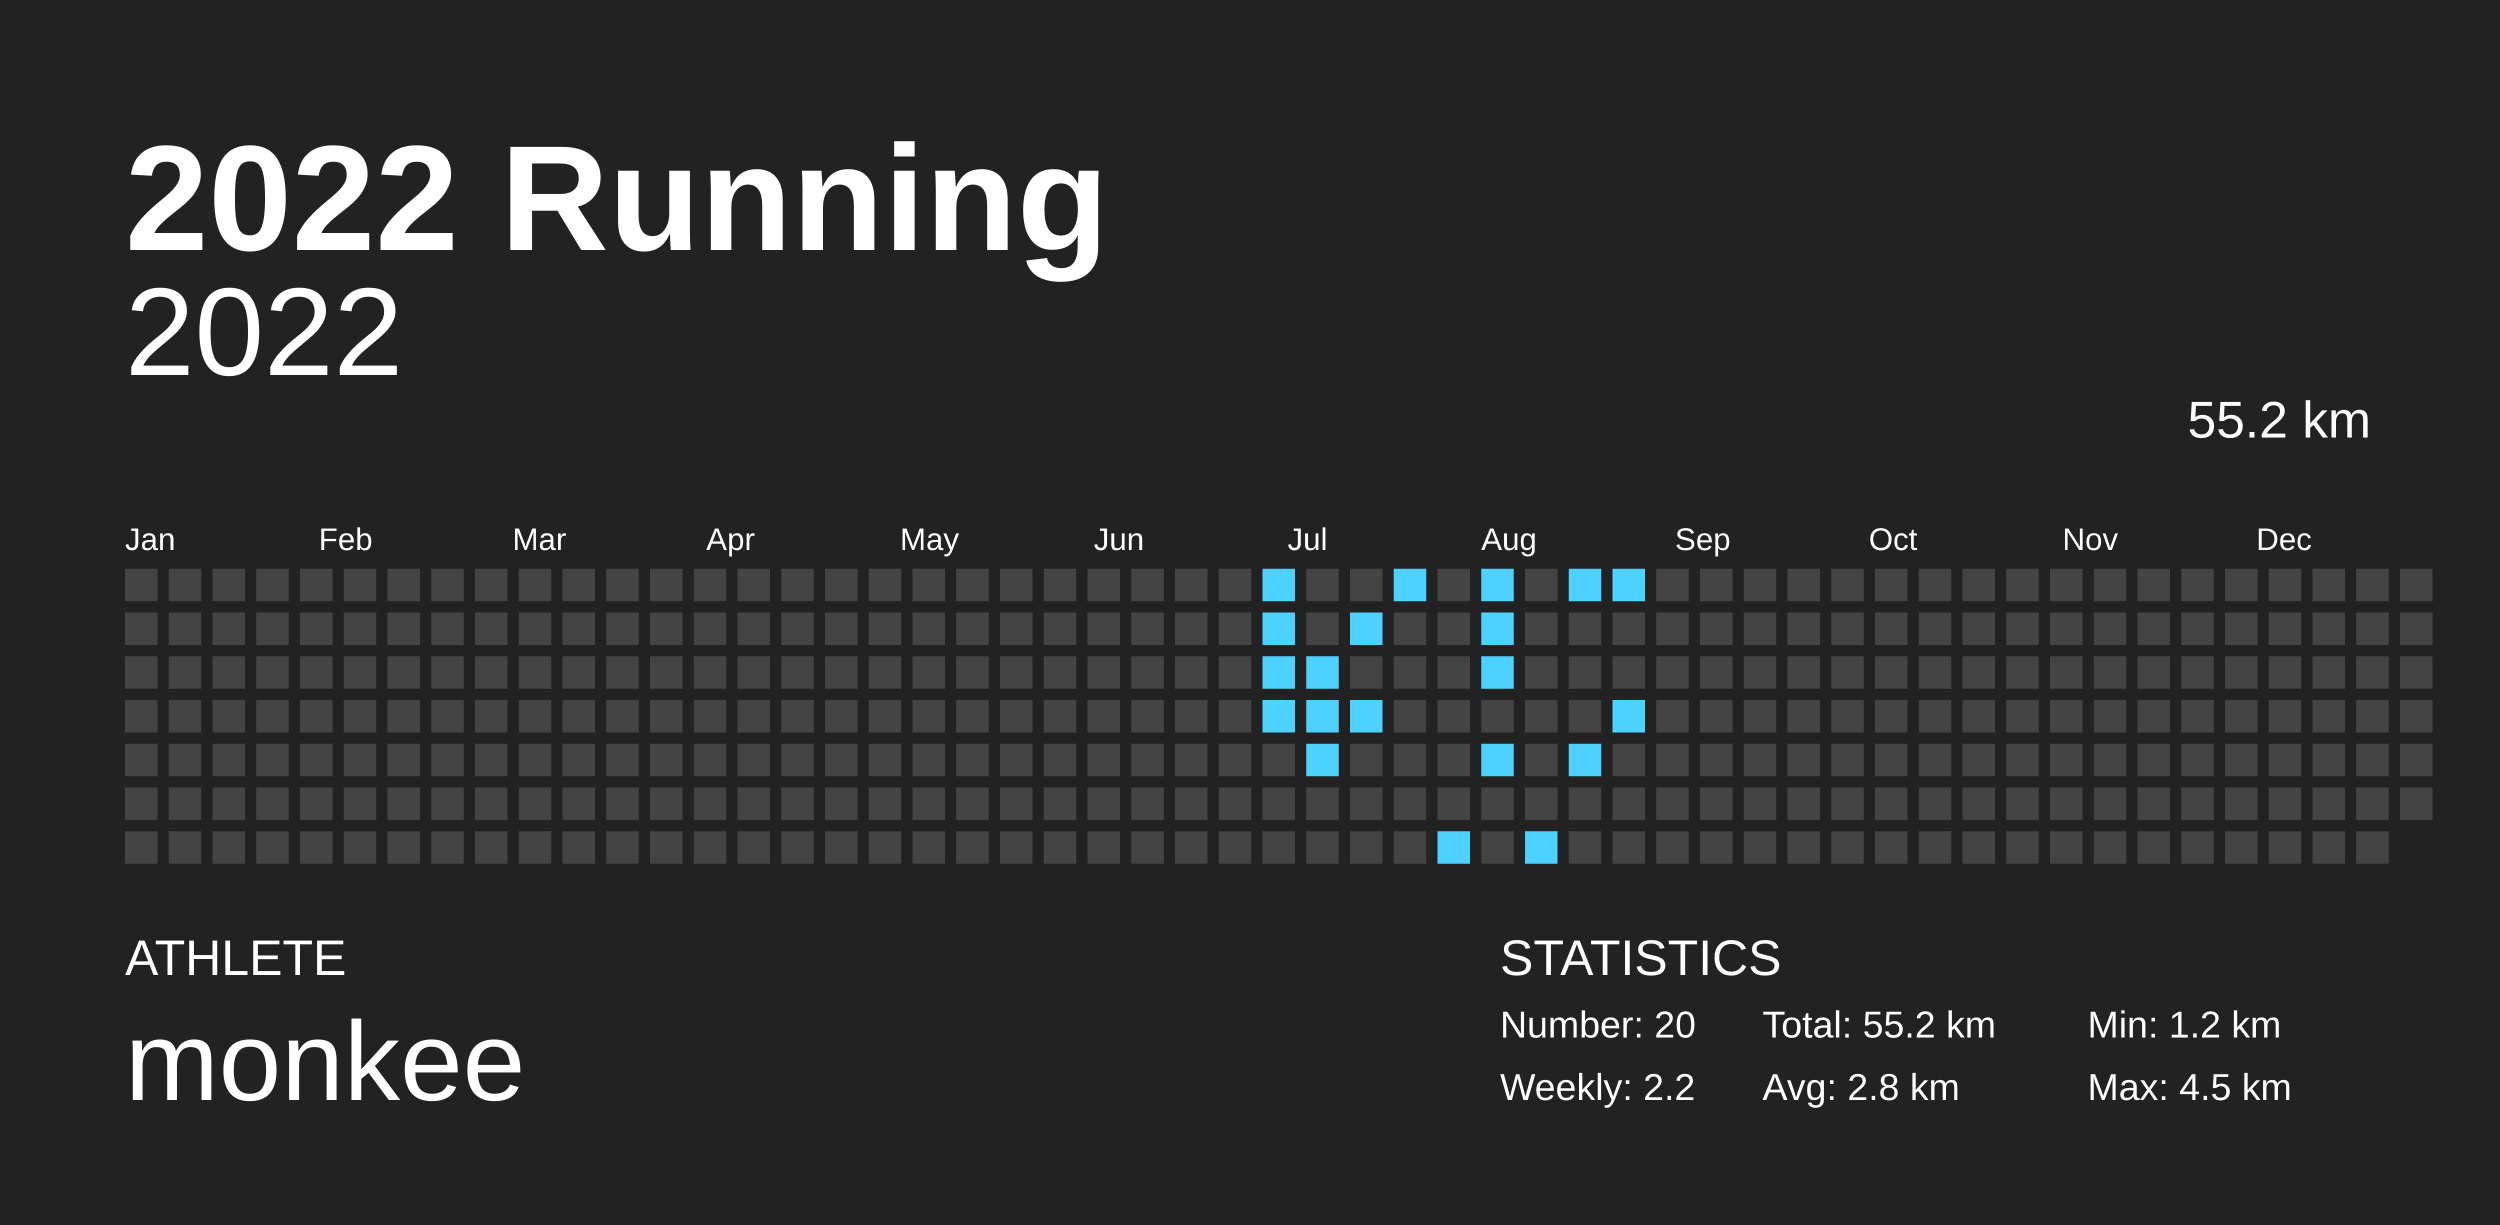
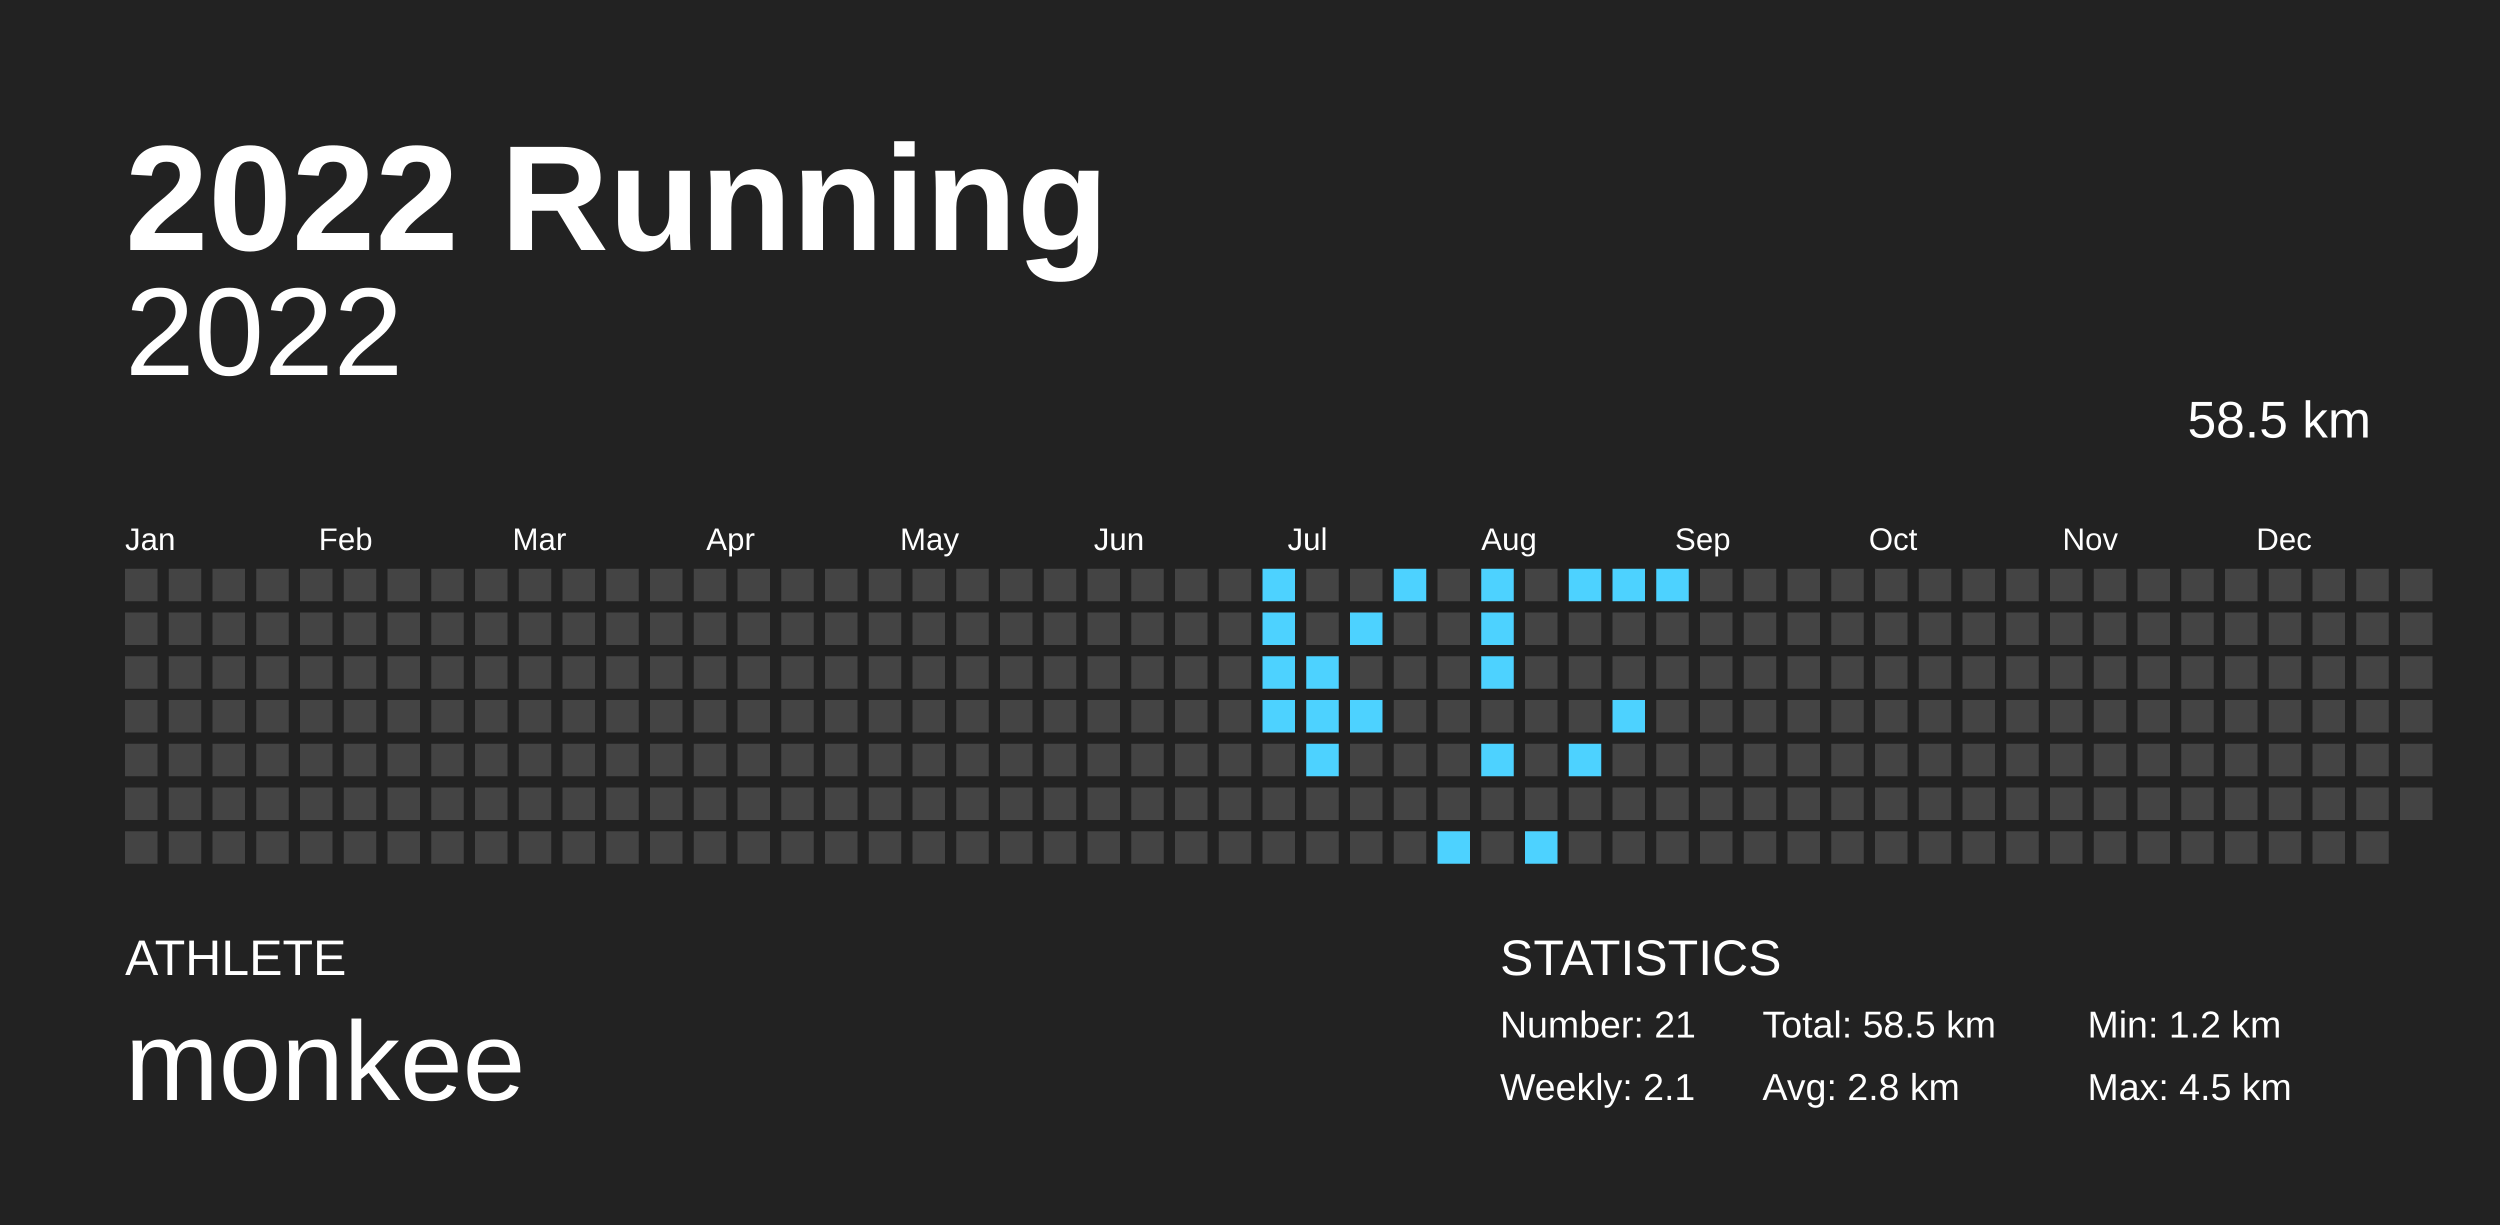
<svg xmlns="http://www.w3.org/2000/svg" baseProfile="full" height="98mm" version="1.1" viewBox="0,0,200,98" width="200mm">
  <defs />
  <rect fill="#222222" height="98" width="200" x="0" y="0" />
  <text fill="#FFFFFF" style="font-size:12px; font-family:Arial; font-weight:bold;" x="10" y="20">2022 Running</text>
  <text fill="#FFFFFF" style="font-size:4px; font-family:Arial" x="10" y="78">ATHLETE</text>
  <text fill="#FFFFFF" style="font-size:9px; font-family:Arial" x="10" y="88">monkee</text>
  <text fill="#FFFFFF" style="font-size:4px; font-family:Arial" x="120" y="78">STATISTICS</text>
-   <text fill="#FFFFFF" style="font-size:3px; font-family:Arial" x="120" y="83">Number: 20</text>
-   <text fill="#FFFFFF" style="font-size:3px; font-family:Arial" x="120" y="88">Weekly: 2.2</text>
-   <text fill="#FFFFFF" style="font-size:3px; font-family:Arial" x="141" y="83">Total: 55.2 km</text>
+   <text fill="#FFFFFF" style="font-size:3px; font-family:Arial" x="120" y="83">Number: 21</text>
+   <text fill="#FFFFFF" style="font-size:3px; font-family:Arial" x="120" y="88">Weekly: 2.1</text>
+   <text fill="#FFFFFF" style="font-size:3px; font-family:Arial" x="141" y="83">Total: 58.5 km</text>
  <text fill="#FFFFFF" style="font-size:3px; font-family:Arial" x="141" y="88">Avg: 2.8 km</text>
  <text fill="#FFFFFF" style="font-size:3px; font-family:Arial" x="167" y="83">Min: 1.2 km</text>
  <text fill="#FFFFFF" style="font-size:3px; font-family:Arial" x="167" y="88">Max: 4.5 km</text>
  <text alignment-baseline="hanging" fill="#FFFFFF" style="font-size:10.0px; font-family:Arial;" x="10" y="30">2022</text>
-   <text alignment-baseline="hanging" fill="#FFFFFF" style="font-size:4.125px; font-family:Arial;" x="175" y="35">55.2 km</text>
+   <text alignment-baseline="hanging" fill="#FFFFFF" style="font-size:4.125px; font-family:Arial;" x="175" y="35">58.5 km</text>
  <text fill="#FFFFFF" style="font-size:2.5px; font-family:Arial" x="10.0" y="44">Jan</text>
  <text fill="#FFFFFF" style="font-size:2.5px; font-family:Arial" x="25.5" y="44">Feb</text>
  <text fill="#FFFFFF" style="font-size:2.5px; font-family:Arial" x="41.0" y="44">Mar</text>
  <text fill="#FFFFFF" style="font-size:2.5px; font-family:Arial" x="56.5" y="44">Apr</text>
  <text fill="#FFFFFF" style="font-size:2.5px; font-family:Arial" x="72.0" y="44">May</text>
  <text fill="#FFFFFF" style="font-size:2.5px; font-family:Arial" x="87.5" y="44">Jun</text>
  <text fill="#FFFFFF" style="font-size:2.5px; font-family:Arial" x="103.0" y="44">Jul</text>
  <text fill="#FFFFFF" style="font-size:2.5px; font-family:Arial" x="118.5" y="44">Aug</text>
  <text fill="#FFFFFF" style="font-size:2.5px; font-family:Arial" x="134.0" y="44">Sep</text>
  <text fill="#FFFFFF" style="font-size:2.5px; font-family:Arial" x="149.5" y="44">Oct</text>
  <text fill="#FFFFFF" style="font-size:2.5px; font-family:Arial" x="165.0" y="44">Nov</text>
  <text fill="#FFFFFF" style="font-size:2.5px; font-family:Arial" x="180.5" y="44">Dec</text>
  <rect fill="#444444" height="2.6" width="2.6" x="10.0" y="45.5" />
  <rect fill="#444444" height="2.6" width="2.6" x="10.0" y="49.0" />
  <rect fill="#444444" height="2.6" width="2.6" x="10.0" y="52.5" />
  <rect fill="#444444" height="2.6" width="2.6" x="10.0" y="56.0" />
  <rect fill="#444444" height="2.6" width="2.6" x="10.0" y="59.5" />
  <rect fill="#444444" height="2.6" width="2.6" x="10.0" y="63.0" />
  <rect fill="#444444" height="2.6" width="2.6" x="10.0" y="66.5" />
  <rect fill="#444444" height="2.6" width="2.6" x="13.5" y="45.5" />
  <rect fill="#444444" height="2.6" width="2.6" x="13.5" y="49.0" />
  <rect fill="#444444" height="2.6" width="2.6" x="13.5" y="52.5" />
  <rect fill="#444444" height="2.6" width="2.6" x="13.5" y="56.0" />
  <rect fill="#444444" height="2.6" width="2.6" x="13.5" y="59.5" />
  <rect fill="#444444" height="2.6" width="2.6" x="13.5" y="63.0" />
  <rect fill="#444444" height="2.6" width="2.6" x="13.5" y="66.5" />
  <rect fill="#444444" height="2.6" width="2.6" x="17.0" y="45.5" />
  <rect fill="#444444" height="2.6" width="2.6" x="17.0" y="49.0" />
  <rect fill="#444444" height="2.6" width="2.6" x="17.0" y="52.5" />
  <rect fill="#444444" height="2.6" width="2.6" x="17.0" y="56.0" />
  <rect fill="#444444" height="2.6" width="2.6" x="17.0" y="59.5" />
  <rect fill="#444444" height="2.6" width="2.6" x="17.0" y="63.0" />
  <rect fill="#444444" height="2.6" width="2.6" x="17.0" y="66.5" />
  <rect fill="#444444" height="2.6" width="2.6" x="20.5" y="45.5" />
  <rect fill="#444444" height="2.6" width="2.6" x="20.5" y="49.0" />
  <rect fill="#444444" height="2.6" width="2.6" x="20.5" y="52.5" />
  <rect fill="#444444" height="2.6" width="2.6" x="20.5" y="56.0" />
  <rect fill="#444444" height="2.6" width="2.6" x="20.5" y="59.5" />
  <rect fill="#444444" height="2.6" width="2.6" x="20.5" y="63.0" />
  <rect fill="#444444" height="2.6" width="2.6" x="20.5" y="66.5" />
  <rect fill="#444444" height="2.6" width="2.6" x="24.0" y="45.5" />
  <rect fill="#444444" height="2.6" width="2.6" x="24.0" y="49.0" />
  <rect fill="#444444" height="2.6" width="2.6" x="24.0" y="52.5" />
  <rect fill="#444444" height="2.6" width="2.6" x="24.0" y="56.0" />
  <rect fill="#444444" height="2.6" width="2.6" x="24.0" y="59.5" />
  <rect fill="#444444" height="2.6" width="2.6" x="24.0" y="63.0" />
  <rect fill="#444444" height="2.6" width="2.6" x="24.0" y="66.5" />
  <rect fill="#444444" height="2.6" width="2.6" x="27.5" y="45.5" />
  <rect fill="#444444" height="2.6" width="2.6" x="27.5" y="49.0" />
  <rect fill="#444444" height="2.6" width="2.6" x="27.5" y="52.5" />
  <rect fill="#444444" height="2.6" width="2.6" x="27.5" y="56.0" />
  <rect fill="#444444" height="2.6" width="2.6" x="27.5" y="59.5" />
  <rect fill="#444444" height="2.6" width="2.6" x="27.5" y="63.0" />
  <rect fill="#444444" height="2.6" width="2.6" x="27.5" y="66.5" />
  <rect fill="#444444" height="2.6" width="2.6" x="31.0" y="45.5" />
  <rect fill="#444444" height="2.6" width="2.6" x="31.0" y="49.0" />
  <rect fill="#444444" height="2.6" width="2.6" x="31.0" y="52.5" />
  <rect fill="#444444" height="2.6" width="2.6" x="31.0" y="56.0" />
  <rect fill="#444444" height="2.6" width="2.6" x="31.0" y="59.5" />
  <rect fill="#444444" height="2.6" width="2.6" x="31.0" y="63.0" />
  <rect fill="#444444" height="2.6" width="2.6" x="31.0" y="66.5" />
  <rect fill="#444444" height="2.6" width="2.6" x="34.5" y="45.5" />
  <rect fill="#444444" height="2.6" width="2.6" x="34.5" y="49.0" />
  <rect fill="#444444" height="2.6" width="2.6" x="34.5" y="52.5" />
  <rect fill="#444444" height="2.6" width="2.6" x="34.5" y="56.0" />
  <rect fill="#444444" height="2.6" width="2.6" x="34.5" y="59.5" />
  <rect fill="#444444" height="2.6" width="2.6" x="34.5" y="63.0" />
  <rect fill="#444444" height="2.6" width="2.6" x="34.5" y="66.5" />
  <rect fill="#444444" height="2.6" width="2.6" x="38.0" y="45.5" />
  <rect fill="#444444" height="2.6" width="2.6" x="38.0" y="49.0" />
  <rect fill="#444444" height="2.6" width="2.6" x="38.0" y="52.5" />
  <rect fill="#444444" height="2.6" width="2.6" x="38.0" y="56.0" />
  <rect fill="#444444" height="2.6" width="2.6" x="38.0" y="59.5" />
  <rect fill="#444444" height="2.6" width="2.6" x="38.0" y="63.0" />
  <rect fill="#444444" height="2.6" width="2.6" x="38.0" y="66.5" />
  <rect fill="#444444" height="2.6" width="2.6" x="41.5" y="45.5" />
  <rect fill="#444444" height="2.6" width="2.6" x="41.5" y="49.0" />
  <rect fill="#444444" height="2.6" width="2.6" x="41.5" y="52.5" />
  <rect fill="#444444" height="2.6" width="2.6" x="41.5" y="56.0" />
  <rect fill="#444444" height="2.6" width="2.6" x="41.5" y="59.5" />
  <rect fill="#444444" height="2.6" width="2.6" x="41.5" y="63.0" />
  <rect fill="#444444" height="2.6" width="2.6" x="41.5" y="66.5" />
  <rect fill="#444444" height="2.6" width="2.6" x="45.0" y="45.5" />
  <rect fill="#444444" height="2.6" width="2.6" x="45.0" y="49.0" />
  <rect fill="#444444" height="2.6" width="2.6" x="45.0" y="52.5" />
  <rect fill="#444444" height="2.6" width="2.6" x="45.0" y="56.0" />
  <rect fill="#444444" height="2.6" width="2.6" x="45.0" y="59.5" />
  <rect fill="#444444" height="2.6" width="2.6" x="45.0" y="63.0" />
  <rect fill="#444444" height="2.6" width="2.6" x="45.0" y="66.5" />
  <rect fill="#444444" height="2.6" width="2.6" x="48.5" y="45.5" />
  <rect fill="#444444" height="2.6" width="2.6" x="48.5" y="49.0" />
  <rect fill="#444444" height="2.6" width="2.6" x="48.5" y="52.5" />
  <rect fill="#444444" height="2.6" width="2.6" x="48.5" y="56.0" />
  <rect fill="#444444" height="2.6" width="2.6" x="48.5" y="59.5" />
  <rect fill="#444444" height="2.6" width="2.6" x="48.5" y="63.0" />
  <rect fill="#444444" height="2.6" width="2.6" x="48.5" y="66.5" />
  <rect fill="#444444" height="2.6" width="2.6" x="52.0" y="45.5" />
  <rect fill="#444444" height="2.6" width="2.6" x="52.0" y="49.0" />
  <rect fill="#444444" height="2.6" width="2.6" x="52.0" y="52.5" />
  <rect fill="#444444" height="2.6" width="2.6" x="52.0" y="56.0" />
  <rect fill="#444444" height="2.6" width="2.6" x="52.0" y="59.5" />
  <rect fill="#444444" height="2.6" width="2.6" x="52.0" y="63.0" />
  <rect fill="#444444" height="2.6" width="2.6" x="52.0" y="66.5" />
  <rect fill="#444444" height="2.6" width="2.6" x="55.5" y="45.5" />
  <rect fill="#444444" height="2.6" width="2.6" x="55.5" y="49.0" />
  <rect fill="#444444" height="2.6" width="2.6" x="55.5" y="52.5" />
  <rect fill="#444444" height="2.6" width="2.6" x="55.5" y="56.0" />
  <rect fill="#444444" height="2.6" width="2.6" x="55.5" y="59.5" />
  <rect fill="#444444" height="2.6" width="2.6" x="55.5" y="63.0" />
  <rect fill="#444444" height="2.6" width="2.6" x="55.5" y="66.5" />
  <rect fill="#444444" height="2.6" width="2.6" x="59.0" y="45.5" />
  <rect fill="#444444" height="2.6" width="2.6" x="59.0" y="49.0" />
  <rect fill="#444444" height="2.6" width="2.6" x="59.0" y="52.5" />
  <rect fill="#444444" height="2.6" width="2.6" x="59.0" y="56.0" />
  <rect fill="#444444" height="2.6" width="2.6" x="59.0" y="59.5" />
  <rect fill="#444444" height="2.6" width="2.6" x="59.0" y="63.0" />
  <rect fill="#444444" height="2.6" width="2.6" x="59.0" y="66.5" />
  <rect fill="#444444" height="2.6" width="2.6" x="62.5" y="45.5" />
  <rect fill="#444444" height="2.6" width="2.6" x="62.5" y="49.0" />
  <rect fill="#444444" height="2.6" width="2.6" x="62.5" y="52.5" />
  <rect fill="#444444" height="2.6" width="2.6" x="62.5" y="56.0" />
  <rect fill="#444444" height="2.6" width="2.6" x="62.5" y="59.5" />
  <rect fill="#444444" height="2.6" width="2.6" x="62.5" y="63.0" />
  <rect fill="#444444" height="2.6" width="2.6" x="62.5" y="66.5" />
  <rect fill="#444444" height="2.6" width="2.6" x="66.0" y="45.5" />
  <rect fill="#444444" height="2.6" width="2.6" x="66.0" y="49.0" />
  <rect fill="#444444" height="2.6" width="2.6" x="66.0" y="52.5" />
  <rect fill="#444444" height="2.6" width="2.6" x="66.0" y="56.0" />
  <rect fill="#444444" height="2.6" width="2.6" x="66.0" y="59.5" />
  <rect fill="#444444" height="2.6" width="2.6" x="66.0" y="63.0" />
  <rect fill="#444444" height="2.6" width="2.6" x="66.0" y="66.5" />
  <rect fill="#444444" height="2.6" width="2.6" x="69.5" y="45.5" />
  <rect fill="#444444" height="2.6" width="2.6" x="69.5" y="49.0" />
  <rect fill="#444444" height="2.6" width="2.6" x="69.5" y="52.5" />
  <rect fill="#444444" height="2.6" width="2.6" x="69.5" y="56.0" />
  <rect fill="#444444" height="2.6" width="2.6" x="69.5" y="59.5" />
  <rect fill="#444444" height="2.6" width="2.6" x="69.5" y="63.0" />
  <rect fill="#444444" height="2.6" width="2.6" x="69.5" y="66.5" />
  <rect fill="#444444" height="2.6" width="2.6" x="73.0" y="45.5" />
  <rect fill="#444444" height="2.6" width="2.6" x="73.0" y="49.0" />
  <rect fill="#444444" height="2.6" width="2.6" x="73.0" y="52.5" />
  <rect fill="#444444" height="2.6" width="2.6" x="73.0" y="56.0" />
  <rect fill="#444444" height="2.6" width="2.6" x="73.0" y="59.5" />
  <rect fill="#444444" height="2.6" width="2.6" x="73.0" y="63.0" />
  <rect fill="#444444" height="2.6" width="2.6" x="73.0" y="66.5" />
  <rect fill="#444444" height="2.6" width="2.6" x="76.5" y="45.5" />
  <rect fill="#444444" height="2.6" width="2.6" x="76.5" y="49.0" />
  <rect fill="#444444" height="2.6" width="2.6" x="76.5" y="52.5" />
  <rect fill="#444444" height="2.6" width="2.6" x="76.5" y="56.0" />
  <rect fill="#444444" height="2.6" width="2.6" x="76.5" y="59.5" />
  <rect fill="#444444" height="2.6" width="2.6" x="76.5" y="63.0" />
  <rect fill="#444444" height="2.6" width="2.6" x="76.5" y="66.5" />
  <rect fill="#444444" height="2.6" width="2.6" x="80.0" y="45.5" />
  <rect fill="#444444" height="2.6" width="2.6" x="80.0" y="49.0" />
  <rect fill="#444444" height="2.6" width="2.6" x="80.0" y="52.5" />
  <rect fill="#444444" height="2.6" width="2.6" x="80.0" y="56.0" />
  <rect fill="#444444" height="2.6" width="2.6" x="80.0" y="59.5" />
  <rect fill="#444444" height="2.6" width="2.6" x="80.0" y="63.0" />
  <rect fill="#444444" height="2.6" width="2.6" x="80.0" y="66.5" />
  <rect fill="#444444" height="2.6" width="2.6" x="83.5" y="45.5" />
  <rect fill="#444444" height="2.6" width="2.6" x="83.5" y="49.0" />
  <rect fill="#444444" height="2.6" width="2.6" x="83.5" y="52.5" />
  <rect fill="#444444" height="2.6" width="2.6" x="83.5" y="56.0" />
  <rect fill="#444444" height="2.6" width="2.6" x="83.5" y="59.5" />
  <rect fill="#444444" height="2.6" width="2.6" x="83.5" y="63.0" />
  <rect fill="#444444" height="2.6" width="2.6" x="83.5" y="66.5" />
  <rect fill="#444444" height="2.6" width="2.6" x="87.0" y="45.5" />
  <rect fill="#444444" height="2.6" width="2.6" x="87.0" y="49.0" />
  <rect fill="#444444" height="2.6" width="2.6" x="87.0" y="52.5" />
  <rect fill="#444444" height="2.6" width="2.6" x="87.0" y="56.0" />
  <rect fill="#444444" height="2.6" width="2.6" x="87.0" y="59.5" />
  <rect fill="#444444" height="2.6" width="2.6" x="87.0" y="63.0" />
  <rect fill="#444444" height="2.6" width="2.6" x="87.0" y="66.5" />
  <rect fill="#444444" height="2.6" width="2.6" x="90.5" y="45.5" />
  <rect fill="#444444" height="2.6" width="2.6" x="90.5" y="49.0" />
  <rect fill="#444444" height="2.6" width="2.6" x="90.5" y="52.5" />
  <rect fill="#444444" height="2.6" width="2.6" x="90.5" y="56.0" />
  <rect fill="#444444" height="2.6" width="2.6" x="90.5" y="59.5" />
  <rect fill="#444444" height="2.6" width="2.6" x="90.5" y="63.0" />
  <rect fill="#444444" height="2.6" width="2.6" x="90.5" y="66.5" />
  <rect fill="#444444" height="2.6" width="2.6" x="94.0" y="45.5" />
  <rect fill="#444444" height="2.6" width="2.6" x="94.0" y="49.0" />
  <rect fill="#444444" height="2.6" width="2.6" x="94.0" y="52.5" />
  <rect fill="#444444" height="2.6" width="2.6" x="94.0" y="56.0" />
  <rect fill="#444444" height="2.6" width="2.6" x="94.0" y="59.5" />
  <rect fill="#444444" height="2.6" width="2.6" x="94.0" y="63.0" />
  <rect fill="#444444" height="2.6" width="2.6" x="94.0" y="66.5" />
  <rect fill="#444444" height="2.6" width="2.6" x="97.5" y="45.5" />
  <rect fill="#444444" height="2.6" width="2.6" x="97.5" y="49.0" />
  <rect fill="#444444" height="2.6" width="2.6" x="97.5" y="52.5" />
  <rect fill="#444444" height="2.6" width="2.6" x="97.5" y="56.0" />
  <rect fill="#444444" height="2.6" width="2.6" x="97.5" y="59.5" />
  <rect fill="#444444" height="2.6" width="2.6" x="97.5" y="63.0" />
  <rect fill="#444444" height="2.6" width="2.6" x="97.5" y="66.5" />
  <rect fill="#4dd2ff" height="2.6" width="2.6" x="101.0" y="45.5" />
  <rect fill="#4dd2ff" height="2.6" width="2.6" x="101.0" y="49.0" />
  <rect fill="#4dd2ff" height="2.6" width="2.6" x="101.0" y="52.5" />
  <rect fill="#4dd2ff" height="2.6" width="2.6" x="101.0" y="56.0" />
  <rect fill="#444444" height="2.6" width="2.6" x="101.0" y="59.5" />
  <rect fill="#444444" height="2.6" width="2.6" x="101.0" y="63.0" />
  <rect fill="#444444" height="2.6" width="2.6" x="101.0" y="66.5" />
  <rect fill="#444444" height="2.6" width="2.6" x="104.5" y="45.5" />
  <rect fill="#444444" height="2.6" width="2.6" x="104.5" y="49.0" />
  <rect fill="#4dd2ff" height="2.6" width="2.6" x="104.5" y="52.5" />
  <rect fill="#4dd2ff" height="2.6" width="2.6" x="104.5" y="56.0" />
  <rect fill="#4dd2ff" height="2.6" width="2.6" x="104.5" y="59.5" />
  <rect fill="#444444" height="2.6" width="2.6" x="104.5" y="63.0" />
  <rect fill="#444444" height="2.6" width="2.6" x="104.5" y="66.5" />
  <rect fill="#444444" height="2.6" width="2.6" x="108.0" y="45.5" />
  <rect fill="#4dd2ff" height="2.6" width="2.6" x="108.0" y="49.0" />
  <rect fill="#444444" height="2.6" width="2.6" x="108.0" y="52.5" />
  <rect fill="#4dd2ff" height="2.6" width="2.6" x="108.0" y="56.0" />
  <rect fill="#444444" height="2.6" width="2.6" x="108.0" y="59.5" />
  <rect fill="#444444" height="2.6" width="2.6" x="108.0" y="63.0" />
  <rect fill="#444444" height="2.6" width="2.6" x="108.0" y="66.5" />
  <rect fill="#4dd2ff" height="2.6" width="2.6" x="111.5" y="45.5" />
  <rect fill="#444444" height="2.6" width="2.6" x="111.5" y="49.0" />
  <rect fill="#444444" height="2.6" width="2.6" x="111.5" y="52.5" />
  <rect fill="#444444" height="2.6" width="2.6" x="111.5" y="56.0" />
  <rect fill="#444444" height="2.6" width="2.6" x="111.5" y="59.5" />
  <rect fill="#444444" height="2.6" width="2.6" x="111.5" y="63.0" />
  <rect fill="#444444" height="2.6" width="2.6" x="111.5" y="66.5" />
  <rect fill="#444444" height="2.6" width="2.6" x="115.0" y="45.5" />
  <rect fill="#444444" height="2.6" width="2.6" x="115.0" y="49.0" />
  <rect fill="#444444" height="2.6" width="2.6" x="115.0" y="52.5" />
  <rect fill="#444444" height="2.6" width="2.6" x="115.0" y="56.0" />
  <rect fill="#444444" height="2.6" width="2.6" x="115.0" y="59.5" />
  <rect fill="#444444" height="2.6" width="2.6" x="115.0" y="63.0" />
  <rect fill="#4dd2ff" height="2.6" width="2.6" x="115.0" y="66.5" />
  <rect fill="#4dd2ff" height="2.6" width="2.6" x="118.5" y="45.5" />
  <rect fill="#4dd2ff" height="2.6" width="2.6" x="118.5" y="49.0" />
  <rect fill="#4dd2ff" height="2.6" width="2.6" x="118.5" y="52.5" />
  <rect fill="#444444" height="2.6" width="2.6" x="118.5" y="56.0" />
  <rect fill="#4dd2ff" height="2.6" width="2.6" x="118.5" y="59.5" />
  <rect fill="#444444" height="2.6" width="2.6" x="118.5" y="63.0" />
  <rect fill="#444444" height="2.6" width="2.6" x="118.5" y="66.5" />
  <rect fill="#444444" height="2.6" width="2.6" x="122.0" y="45.5" />
  <rect fill="#444444" height="2.6" width="2.6" x="122.0" y="49.0" />
  <rect fill="#444444" height="2.6" width="2.6" x="122.0" y="52.5" />
  <rect fill="#444444" height="2.6" width="2.6" x="122.0" y="56.0" />
  <rect fill="#444444" height="2.6" width="2.6" x="122.0" y="59.5" />
  <rect fill="#444444" height="2.6" width="2.6" x="122.0" y="63.0" />
  <rect fill="#4dd2ff" height="2.6" width="2.6" x="122.0" y="66.5" />
  <rect fill="#4dd2ff" height="2.6" width="2.6" x="125.5" y="45.5" />
  <rect fill="#444444" height="2.6" width="2.6" x="125.5" y="49.0" />
  <rect fill="#444444" height="2.6" width="2.6" x="125.5" y="52.5" />
  <rect fill="#444444" height="2.6" width="2.6" x="125.5" y="56.0" />
  <rect fill="#4dd2ff" height="2.6" width="2.6" x="125.5" y="59.5" />
  <rect fill="#444444" height="2.6" width="2.6" x="125.5" y="63.0" />
  <rect fill="#444444" height="2.6" width="2.6" x="125.5" y="66.5" />
  <rect fill="#4dd2ff" height="2.6" width="2.6" x="129.0" y="45.5" />
  <rect fill="#444444" height="2.6" width="2.6" x="129.0" y="49.0" />
  <rect fill="#444444" height="2.6" width="2.6" x="129.0" y="52.5" />
  <rect fill="#4dd2ff" height="2.6" width="2.6" x="129.0" y="56.0" />
  <rect fill="#444444" height="2.6" width="2.6" x="129.0" y="59.5" />
  <rect fill="#444444" height="2.6" width="2.6" x="129.0" y="63.0" />
  <rect fill="#444444" height="2.6" width="2.6" x="129.0" y="66.5" />
-   <rect fill="#444444" height="2.6" width="2.6" x="132.5" y="45.5" />
+   <rect fill="#4dd2ff" height="2.6" width="2.6" x="132.5" y="45.5" />
  <rect fill="#444444" height="2.6" width="2.6" x="132.5" y="49.0" />
  <rect fill="#444444" height="2.6" width="2.6" x="132.5" y="52.5" />
  <rect fill="#444444" height="2.6" width="2.6" x="132.5" y="56.0" />
  <rect fill="#444444" height="2.6" width="2.6" x="132.5" y="59.5" />
  <rect fill="#444444" height="2.6" width="2.6" x="132.5" y="63.0" />
  <rect fill="#444444" height="2.6" width="2.6" x="132.5" y="66.5" />
  <rect fill="#444444" height="2.6" width="2.6" x="136.0" y="45.5" />
  <rect fill="#444444" height="2.6" width="2.6" x="136.0" y="49.0" />
  <rect fill="#444444" height="2.6" width="2.6" x="136.0" y="52.5" />
  <rect fill="#444444" height="2.6" width="2.6" x="136.0" y="56.0" />
  <rect fill="#444444" height="2.6" width="2.6" x="136.0" y="59.5" />
  <rect fill="#444444" height="2.6" width="2.6" x="136.0" y="63.0" />
  <rect fill="#444444" height="2.6" width="2.6" x="136.0" y="66.5" />
  <rect fill="#444444" height="2.6" width="2.6" x="139.5" y="45.5" />
  <rect fill="#444444" height="2.6" width="2.6" x="139.5" y="49.0" />
  <rect fill="#444444" height="2.6" width="2.6" x="139.5" y="52.5" />
  <rect fill="#444444" height="2.6" width="2.6" x="139.5" y="56.0" />
  <rect fill="#444444" height="2.6" width="2.6" x="139.5" y="59.5" />
  <rect fill="#444444" height="2.6" width="2.6" x="139.5" y="63.0" />
  <rect fill="#444444" height="2.6" width="2.6" x="139.5" y="66.5" />
  <rect fill="#444444" height="2.6" width="2.6" x="143.0" y="45.5" />
  <rect fill="#444444" height="2.6" width="2.6" x="143.0" y="49.0" />
  <rect fill="#444444" height="2.6" width="2.6" x="143.0" y="52.5" />
  <rect fill="#444444" height="2.6" width="2.6" x="143.0" y="56.0" />
  <rect fill="#444444" height="2.6" width="2.6" x="143.0" y="59.5" />
  <rect fill="#444444" height="2.6" width="2.6" x="143.0" y="63.0" />
  <rect fill="#444444" height="2.6" width="2.6" x="143.0" y="66.5" />
  <rect fill="#444444" height="2.6" width="2.6" x="146.5" y="45.5" />
  <rect fill="#444444" height="2.6" width="2.6" x="146.5" y="49.0" />
  <rect fill="#444444" height="2.6" width="2.6" x="146.5" y="52.5" />
  <rect fill="#444444" height="2.6" width="2.6" x="146.5" y="56.0" />
  <rect fill="#444444" height="2.6" width="2.6" x="146.5" y="59.5" />
  <rect fill="#444444" height="2.6" width="2.6" x="146.5" y="63.0" />
  <rect fill="#444444" height="2.6" width="2.6" x="146.5" y="66.5" />
  <rect fill="#444444" height="2.6" width="2.6" x="150.0" y="45.5" />
  <rect fill="#444444" height="2.6" width="2.6" x="150.0" y="49.0" />
  <rect fill="#444444" height="2.6" width="2.6" x="150.0" y="52.5" />
  <rect fill="#444444" height="2.6" width="2.6" x="150.0" y="56.0" />
  <rect fill="#444444" height="2.6" width="2.6" x="150.0" y="59.5" />
  <rect fill="#444444" height="2.6" width="2.6" x="150.0" y="63.0" />
  <rect fill="#444444" height="2.6" width="2.6" x="150.0" y="66.5" />
  <rect fill="#444444" height="2.6" width="2.6" x="153.5" y="45.5" />
  <rect fill="#444444" height="2.6" width="2.6" x="153.5" y="49.0" />
  <rect fill="#444444" height="2.6" width="2.6" x="153.5" y="52.5" />
  <rect fill="#444444" height="2.6" width="2.6" x="153.5" y="56.0" />
  <rect fill="#444444" height="2.6" width="2.6" x="153.5" y="59.5" />
  <rect fill="#444444" height="2.6" width="2.6" x="153.5" y="63.0" />
  <rect fill="#444444" height="2.6" width="2.6" x="153.5" y="66.5" />
  <rect fill="#444444" height="2.6" width="2.6" x="157.0" y="45.5" />
  <rect fill="#444444" height="2.6" width="2.6" x="157.0" y="49.0" />
  <rect fill="#444444" height="2.6" width="2.6" x="157.0" y="52.5" />
  <rect fill="#444444" height="2.6" width="2.6" x="157.0" y="56.0" />
  <rect fill="#444444" height="2.6" width="2.6" x="157.0" y="59.5" />
  <rect fill="#444444" height="2.6" width="2.6" x="157.0" y="63.0" />
  <rect fill="#444444" height="2.6" width="2.6" x="157.0" y="66.5" />
  <rect fill="#444444" height="2.6" width="2.6" x="160.5" y="45.5" />
  <rect fill="#444444" height="2.6" width="2.6" x="160.5" y="49.0" />
  <rect fill="#444444" height="2.6" width="2.6" x="160.5" y="52.5" />
  <rect fill="#444444" height="2.6" width="2.6" x="160.5" y="56.0" />
  <rect fill="#444444" height="2.6" width="2.6" x="160.5" y="59.5" />
  <rect fill="#444444" height="2.6" width="2.6" x="160.5" y="63.0" />
  <rect fill="#444444" height="2.6" width="2.6" x="160.5" y="66.5" />
  <rect fill="#444444" height="2.6" width="2.6" x="164.0" y="45.5" />
  <rect fill="#444444" height="2.6" width="2.6" x="164.0" y="49.0" />
  <rect fill="#444444" height="2.6" width="2.6" x="164.0" y="52.5" />
  <rect fill="#444444" height="2.6" width="2.6" x="164.0" y="56.0" />
  <rect fill="#444444" height="2.6" width="2.6" x="164.0" y="59.5" />
  <rect fill="#444444" height="2.6" width="2.6" x="164.0" y="63.0" />
  <rect fill="#444444" height="2.6" width="2.6" x="164.0" y="66.5" />
  <rect fill="#444444" height="2.6" width="2.6" x="167.5" y="45.5" />
  <rect fill="#444444" height="2.6" width="2.6" x="167.5" y="49.0" />
  <rect fill="#444444" height="2.6" width="2.6" x="167.5" y="52.5" />
  <rect fill="#444444" height="2.6" width="2.6" x="167.5" y="56.0" />
  <rect fill="#444444" height="2.6" width="2.6" x="167.5" y="59.5" />
  <rect fill="#444444" height="2.6" width="2.6" x="167.5" y="63.0" />
  <rect fill="#444444" height="2.6" width="2.6" x="167.5" y="66.5" />
  <rect fill="#444444" height="2.6" width="2.6" x="171.0" y="45.5" />
  <rect fill="#444444" height="2.6" width="2.6" x="171.0" y="49.0" />
  <rect fill="#444444" height="2.6" width="2.6" x="171.0" y="52.5" />
  <rect fill="#444444" height="2.6" width="2.6" x="171.0" y="56.0" />
  <rect fill="#444444" height="2.6" width="2.6" x="171.0" y="59.5" />
  <rect fill="#444444" height="2.6" width="2.6" x="171.0" y="63.0" />
  <rect fill="#444444" height="2.6" width="2.6" x="171.0" y="66.5" />
  <rect fill="#444444" height="2.6" width="2.6" x="174.5" y="45.5" />
  <rect fill="#444444" height="2.6" width="2.6" x="174.5" y="49.0" />
  <rect fill="#444444" height="2.6" width="2.6" x="174.5" y="52.5" />
  <rect fill="#444444" height="2.6" width="2.6" x="174.5" y="56.0" />
  <rect fill="#444444" height="2.6" width="2.6" x="174.5" y="59.5" />
  <rect fill="#444444" height="2.6" width="2.6" x="174.5" y="63.0" />
  <rect fill="#444444" height="2.6" width="2.6" x="174.5" y="66.5" />
  <rect fill="#444444" height="2.6" width="2.6" x="178.0" y="45.5" />
  <rect fill="#444444" height="2.6" width="2.6" x="178.0" y="49.0" />
  <rect fill="#444444" height="2.6" width="2.6" x="178.0" y="52.5" />
  <rect fill="#444444" height="2.6" width="2.6" x="178.0" y="56.0" />
  <rect fill="#444444" height="2.6" width="2.6" x="178.0" y="59.5" />
  <rect fill="#444444" height="2.6" width="2.6" x="178.0" y="63.0" />
  <rect fill="#444444" height="2.6" width="2.6" x="178.0" y="66.5" />
  <rect fill="#444444" height="2.6" width="2.6" x="181.5" y="45.5" />
  <rect fill="#444444" height="2.6" width="2.6" x="181.5" y="49.0" />
  <rect fill="#444444" height="2.6" width="2.6" x="181.5" y="52.5" />
  <rect fill="#444444" height="2.6" width="2.6" x="181.5" y="56.0" />
  <rect fill="#444444" height="2.6" width="2.6" x="181.5" y="59.5" />
  <rect fill="#444444" height="2.6" width="2.6" x="181.5" y="63.0" />
  <rect fill="#444444" height="2.6" width="2.6" x="181.5" y="66.5" />
  <rect fill="#444444" height="2.6" width="2.6" x="185.0" y="45.5" />
  <rect fill="#444444" height="2.6" width="2.6" x="185.0" y="49.0" />
  <rect fill="#444444" height="2.6" width="2.6" x="185.0" y="52.5" />
  <rect fill="#444444" height="2.6" width="2.6" x="185.0" y="56.0" />
  <rect fill="#444444" height="2.6" width="2.6" x="185.0" y="59.5" />
  <rect fill="#444444" height="2.6" width="2.6" x="185.0" y="63.0" />
  <rect fill="#444444" height="2.6" width="2.6" x="185.0" y="66.5" />
  <rect fill="#444444" height="2.6" width="2.6" x="188.5" y="45.5" />
  <rect fill="#444444" height="2.6" width="2.6" x="188.5" y="49.0" />
  <rect fill="#444444" height="2.6" width="2.6" x="188.5" y="52.5" />
  <rect fill="#444444" height="2.6" width="2.6" x="188.5" y="56.0" />
  <rect fill="#444444" height="2.6" width="2.6" x="188.5" y="59.5" />
  <rect fill="#444444" height="2.6" width="2.6" x="188.5" y="63.0" />
  <rect fill="#444444" height="2.6" width="2.6" x="188.5" y="66.5" />
  <rect fill="#444444" height="2.6" width="2.6" x="192.0" y="45.5" />
  <rect fill="#444444" height="2.6" width="2.6" x="192.0" y="49.0" />
  <rect fill="#444444" height="2.6" width="2.6" x="192.0" y="52.5" />
  <rect fill="#444444" height="2.6" width="2.6" x="192.0" y="56.0" />
  <rect fill="#444444" height="2.6" width="2.6" x="192.0" y="59.5" />
  <rect fill="#444444" height="2.6" width="2.6" x="192.0" y="63.0" />
</svg>
